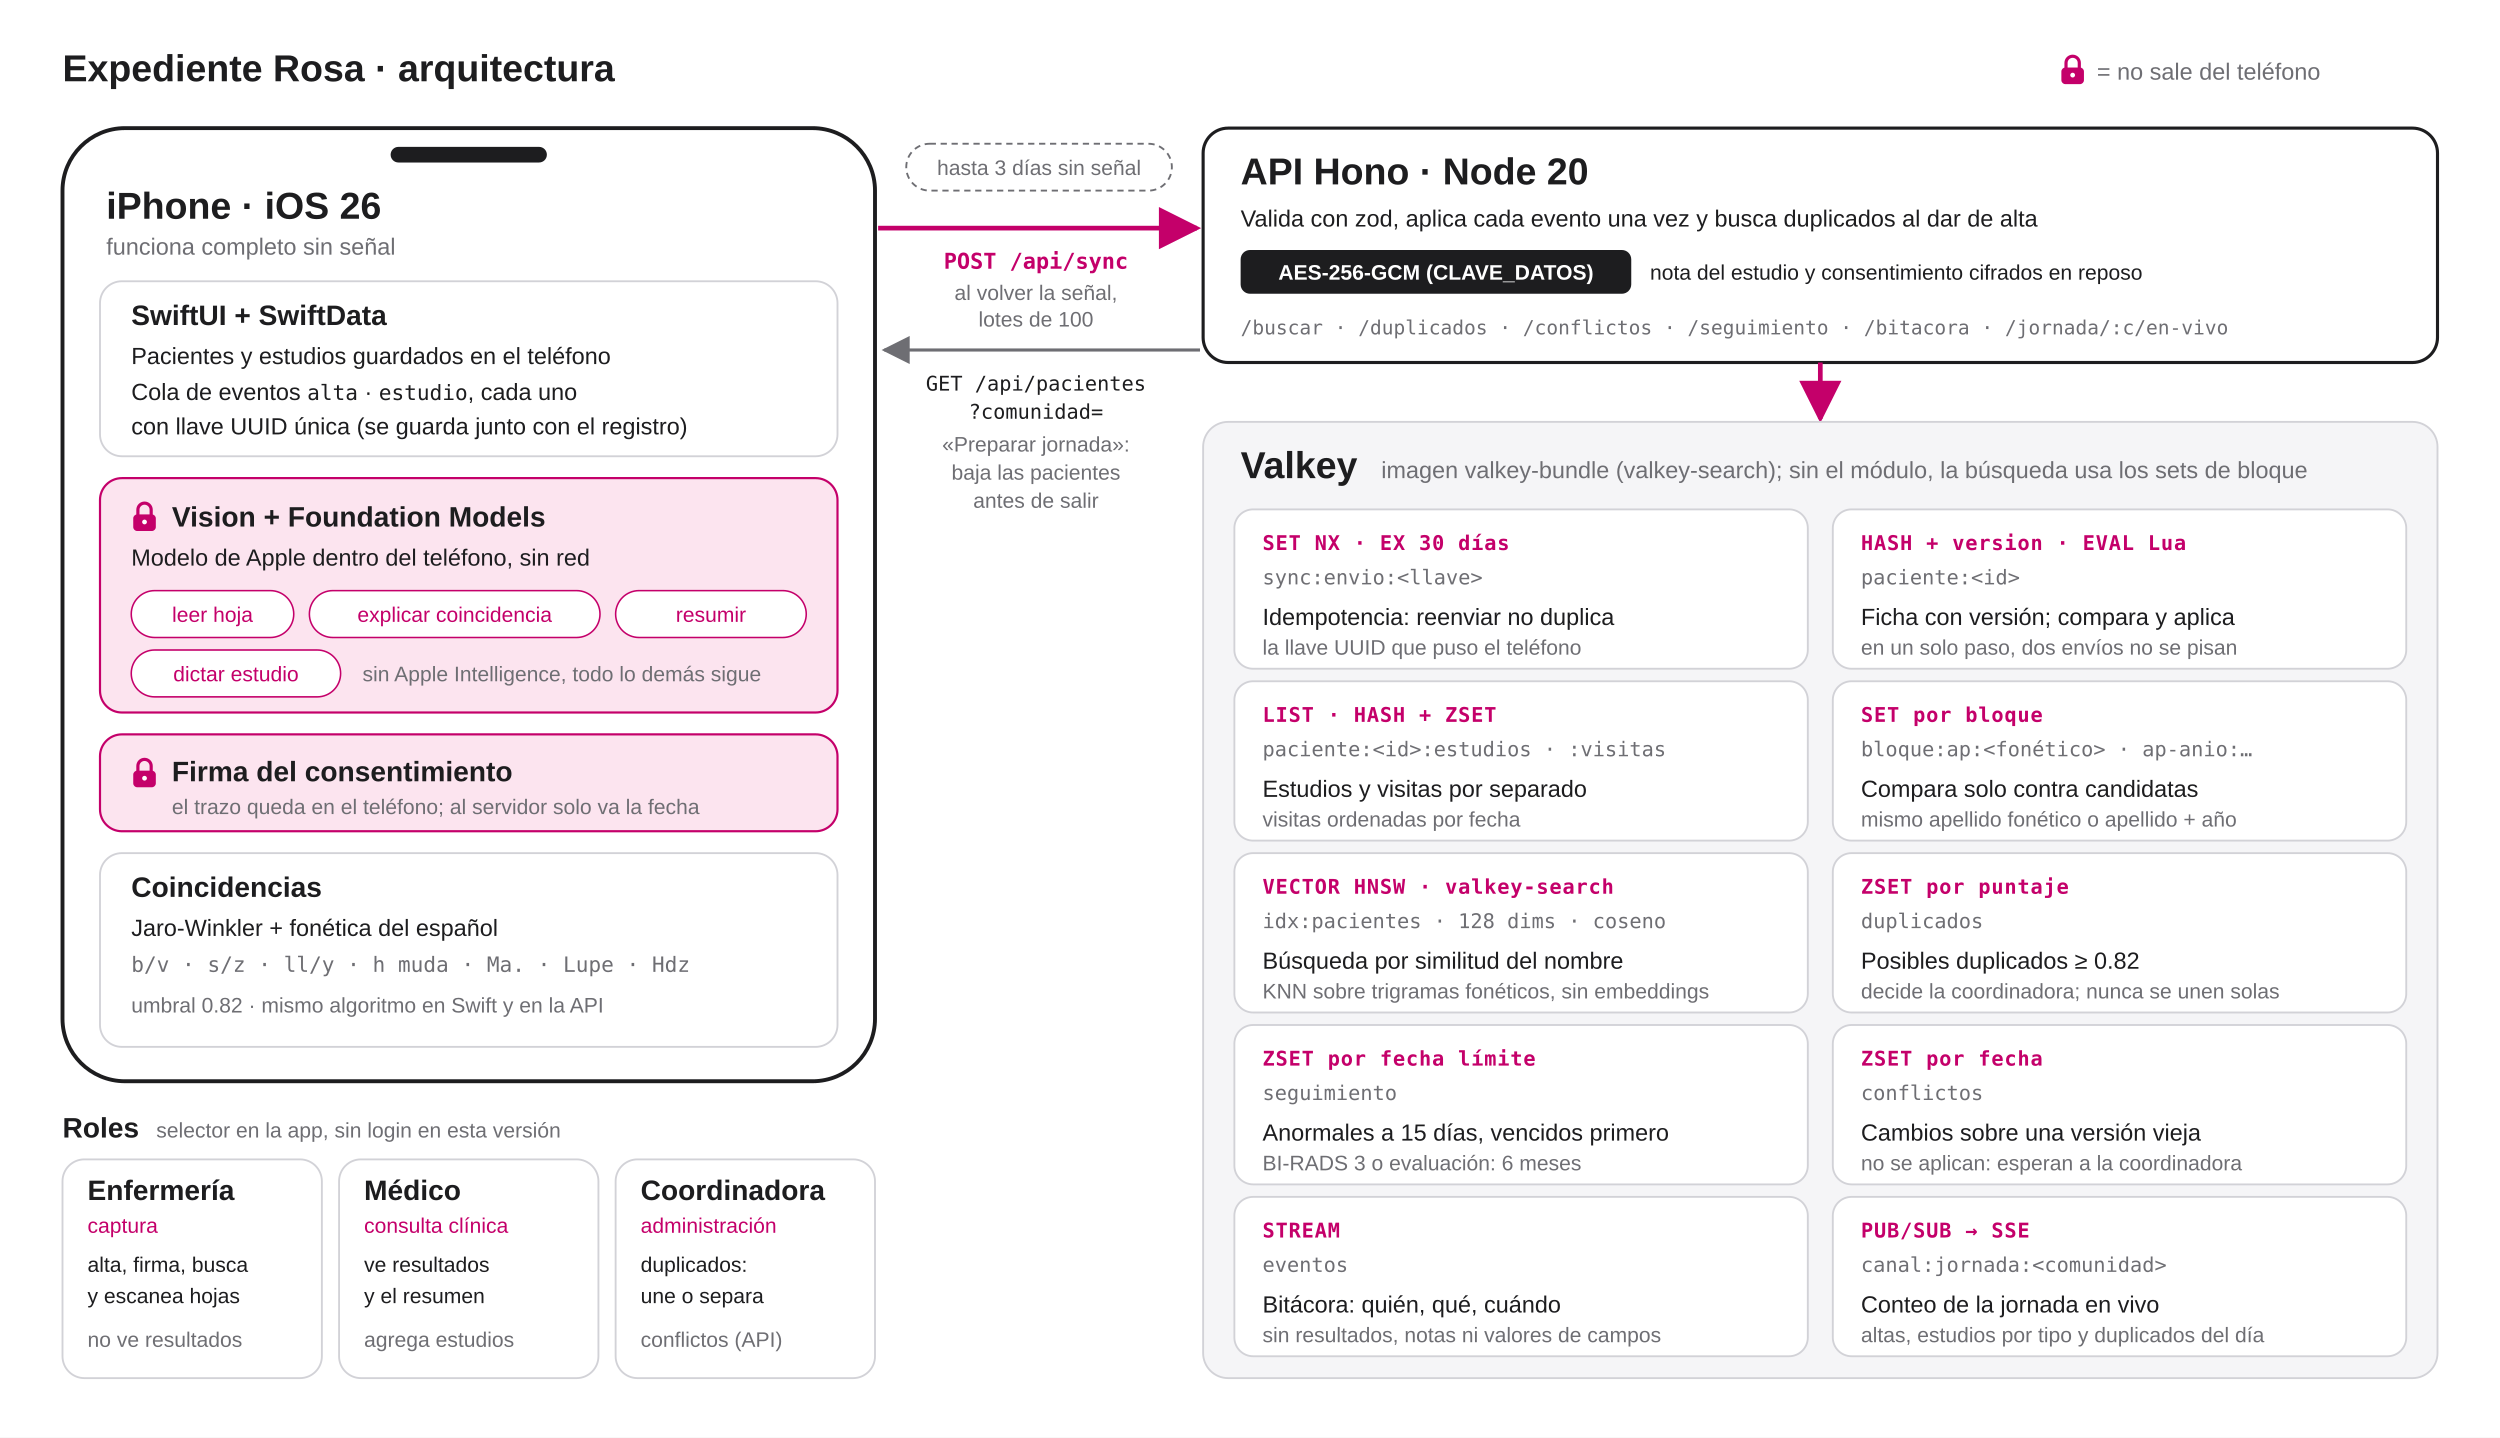
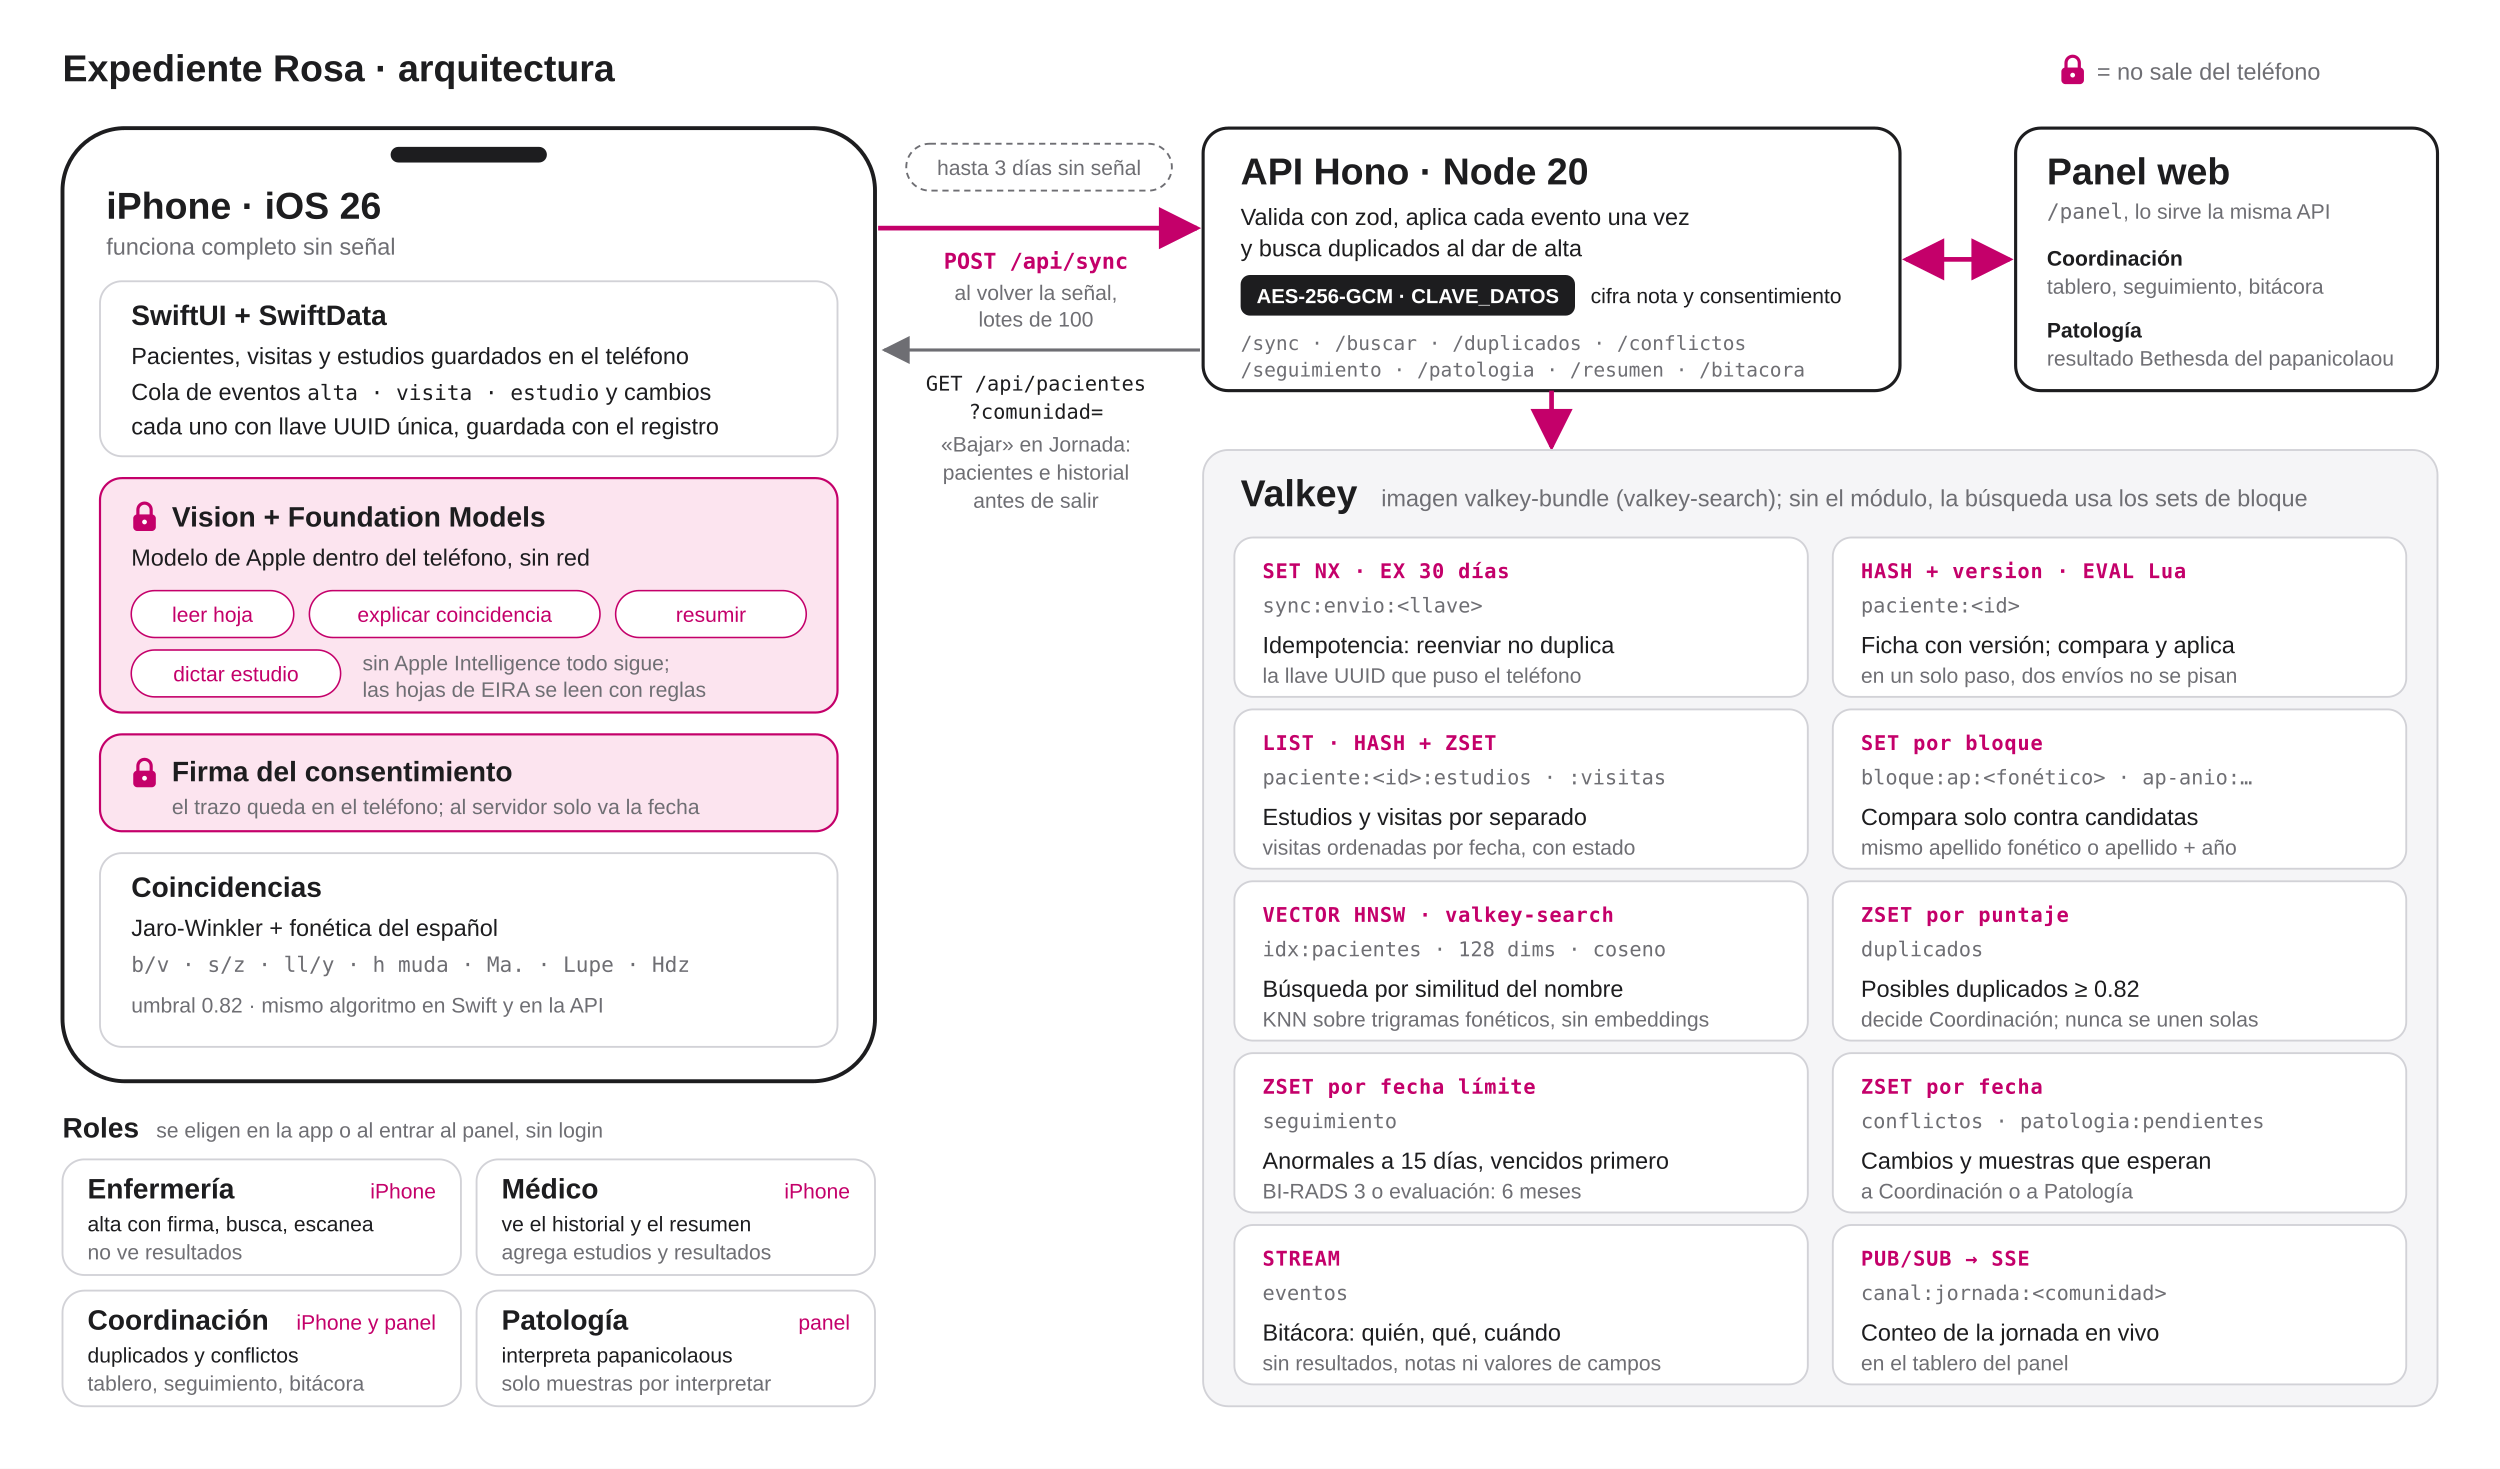
- <svg xmlns="http://www.w3.org/2000/svg" viewBox="0 0 1600 920" width="1600" height="920" font-family="-apple-system, BlinkMacSystemFont, 'SF Pro Text', 'Helvetica Neue', Arial, sans-serif">
+ <svg xmlns="http://www.w3.org/2000/svg" viewBox="0 0 1600 940" width="1600" height="940" font-family="-apple-system, BlinkMacSystemFont, 'SF Pro Text', 'Helvetica Neue', Arial, sans-serif">
  <defs>
    <symbol id="candado" viewBox="0 0 20 24">
      <path d="M5 11 V7 a5 5 0 0 1 10 0 V11" fill="none" stroke="#C4006A" stroke-width="2.4" stroke-linecap="round" />
      <rect x="1.5" y="10.5" width="17" height="12.5" rx="3" fill="#C4006A" />
      <circle cx="10" cy="16.2" r="1.8" fill="#FFFFFF" />
    </symbol>
    <marker id="flecha" viewBox="0 0 10 10" refX="9" refY="5" markerWidth="9" markerHeight="9" orient="auto-start-reverse">
      <path d="M0 0 L10 5 L0 10 Z" fill="#C4006A" />
    </marker>
    <marker id="flechaGris" viewBox="0 0 10 10" refX="9" refY="5" markerWidth="9" markerHeight="9" orient="auto-start-reverse">
      <path d="M0 0 L10 5 L0 10 Z" fill="#6E6E73" />
    </marker>
    <style>
      .t { fill: #1D1D1F; }
      .g { fill: #6E6E73; }
      .r { fill: #C4006A; }
      .mono { font-family: ui-monospace, 'SF Mono', Menlo, Consolas, monospace; }
      .h1 { font-size: 24px; font-weight: 700; }
      .h2 { font-size: 18px; font-weight: 700; }
      .b { font-size: 15px; }
      .s { font-size: 13.5px; }
      .tipo { font-size: 13px; font-weight: 700; letter-spacing: 0.04em; }
      .card { fill: #FFFFFF; stroke: #D2D2D7; stroke-width: 1.2; }
      .vk { fill: #F5F5F7; stroke: #D2D2D7; stroke-width: 1.2; }
      .seguro { fill: #FCE4EF; stroke: #C4006A; stroke-width: 1.4; }
      .chip { fill: #FFFFFF; stroke: #C4006A; stroke-width: 1; }
    </style>
  </defs>
-   <rect width="1600" height="920" fill="#FFFFFF" />
+   <rect width="1600" height="940" fill="#FFFFFF" />
  <text x="40" y="52" class="t h1" font-size="26">Expediente Rosa · arquitectura</text>
  <use href="#candado" x="1318" y="34" width="17" height="21" />
  <text x="1342" y="51" class="g b">= no sale del teléfono</text>
  <rect x="40" y="82" width="520" height="610" rx="40" fill="#FFFFFF" stroke="#1D1D1F" stroke-width="2.5" />
  <rect x="250" y="94" width="100" height="10" rx="5" fill="#1D1D1F" />
  <text x="68" y="140" class="t h1">iPhone · iOS 26</text>
  <text x="68" y="163" class="g b">funciona completo sin señal</text>
  <rect x="64" y="180" width="472" height="112" rx="14" class="card" />
  <text x="84" y="208" class="t h2">SwiftUI + SwiftData</text>
-   <text x="84" y="233" class="t b">Pacientes y estudios guardados en el teléfono</text>
-   <text x="84" y="256" class="t b">Cola de eventos <tspan class="mono s">alta</tspan> · <tspan class="mono s">estudio</tspan>, cada uno</text>
-   <text x="84" y="278" class="t b">con llave UUID única (se guarda junto con el registro)</text>
+   <text x="84" y="233" class="t b">Pacientes, visitas y estudios guardados en el teléfono</text>
+   <text x="84" y="256" class="t b">Cola de eventos <tspan class="mono s">alta · visita · estudio</tspan> y cambios</text>
+   <text x="84" y="278" class="t b">cada uno con llave UUID única, guardada con el registro</text>
  <rect x="64" y="306" width="472" height="150" rx="14" class="seguro" />
  <use href="#candado" x="84" y="320" width="17" height="21" />
  <text x="110" y="337" class="t h2">Vision + Foundation Models</text>
  <text x="84" y="362" class="t b">Modelo de Apple dentro del teléfono, sin red</text>
  <rect x="84" y="378" width="104" height="30" rx="15" class="chip" />
  <text x="136" y="398" class="r s" text-anchor="middle">leer hoja</text>
  <rect x="198" y="378" width="186" height="30" rx="15" class="chip" />
  <text x="291" y="398" class="r s" text-anchor="middle">explicar coincidencia</text>
  <rect x="394" y="378" width="122" height="30" rx="15" class="chip" />
  <text x="455" y="398" class="r s" text-anchor="middle">resumir</text>
  <rect x="84" y="416" width="134" height="30" rx="15" class="chip" />
  <text x="151" y="436" class="r s" text-anchor="middle">dictar estudio</text>
-   <text x="232" y="436" class="g s">sin Apple Intelligence, todo lo demás sigue</text>
+   <text x="232" y="429" class="g s">sin Apple Intelligence todo sigue;</text>
+   <text x="232" y="446" class="g s">las hojas de EIRA se leen con reglas</text>
  <rect x="64" y="470" width="472" height="62" rx="14" class="seguro" />
  <use href="#candado" x="84" y="484" width="17" height="21" />
  <text x="110" y="500" class="t h2">Firma del consentimiento</text>
  <text x="110" y="521" class="g s">el trazo queda en el teléfono; al servidor solo va la fecha</text>
  <rect x="64" y="546" width="472" height="124" rx="14" class="card" />
  <text x="84" y="574" class="t h2">Coincidencias</text>
  <text x="84" y="599" class="t b">Jaro-Winkler + fonética del español</text>
  <text x="84" y="622" class="g s mono">b/v · s/z · ll/y · h muda · Ma. · Lupe · Hdz</text>
  <text x="84" y="648" class="g s">umbral 0.82 · mismo algoritmo en Swift y en la API</text>
  <text x="40" y="728" class="t h2">Roles</text>
-   <text x="100" y="728" class="g s">selector en la app, sin login en esta versión</text>
-   <rect x="40" y="742" width="166" height="140" rx="14" class="card" />
-   <text x="56" y="768" class="t h2">Enfermería</text>
-   <text x="56" y="789" class="r s">captura</text>
-   <text x="56" y="814" class="t s">alta, firma, busca</text>
-   <text x="56" y="834" class="t s">y escanea hojas</text>
-   <text x="56" y="862" class="g s">no ve resultados</text>
-   <rect x="217" y="742" width="166" height="140" rx="14" class="card" />
-   <text x="233" y="768" class="t h2">Médico</text>
-   <text x="233" y="789" class="r s">consulta clínica</text>
-   <text x="233" y="814" class="t s">ve resultados</text>
-   <text x="233" y="834" class="t s">y el resumen</text>
-   <text x="233" y="862" class="g s">agrega estudios</text>
-   <rect x="394" y="742" width="166" height="140" rx="14" class="card" />
-   <text x="410" y="768" class="t h2">Coordinadora</text>
-   <text x="410" y="789" class="r s">administración</text>
-   <text x="410" y="814" class="t s">duplicados:</text>
-   <text x="410" y="834" class="t s">une o separa</text>
-   <text x="410" y="862" class="g s">conflictos (API)</text>
+   <text x="100" y="728" class="g s">se eligen en la app o al entrar al panel, sin login</text>
+   <rect x="40" y="742" width="255" height="74" rx="14" class="card" />
+   <text x="56" y="767" class="t h2">Enfermería</text>
+   <text x="279" y="767" class="r s" text-anchor="end">iPhone</text>
+   <text x="56" y="788" class="t s">alta con firma, busca, escanea</text>
+   <text x="56" y="806" class="g s">no ve resultados</text>
+   <rect x="305" y="742" width="255" height="74" rx="14" class="card" />
+   <text x="321" y="767" class="t h2">Médico</text>
+   <text x="544" y="767" class="r s" text-anchor="end">iPhone</text>
+   <text x="321" y="788" class="t s">ve el historial y el resumen</text>
+   <text x="321" y="806" class="g s">agrega estudios y resultados</text>
+   <rect x="40" y="826" width="255" height="74" rx="14" class="card" />
+   <text x="56" y="851" class="t h2">Coordinación</text>
+   <text x="279" y="851" class="r s" text-anchor="end">iPhone y panel</text>
+   <text x="56" y="872" class="t s">duplicados y conflictos</text>
+   <text x="56" y="890" class="g s">tablero, seguimiento, bitácora</text>
+   <rect x="305" y="826" width="255" height="74" rx="14" class="card" />
+   <text x="321" y="851" class="t h2">Patología</text>
+   <text x="544" y="851" class="r s" text-anchor="end">panel</text>
+   <text x="321" y="872" class="t s">interpreta papanicolaous</text>
+   <text x="321" y="890" class="g s">solo muestras por interpretar</text>
  <rect x="580" y="92" width="170" height="30" rx="15" fill="#FFFFFF" stroke="#6E6E73" stroke-width="1.2" stroke-dasharray="4 3" />
  <text x="665" y="112" class="g s" text-anchor="middle">hasta 3 días sin señal</text>
  <line x1="562" y1="146" x2="766" y2="146" stroke="#C4006A" stroke-width="3" marker-end="url(#flecha)" />
  <text x="663" y="172" class="r mono" font-size="14" font-weight="700" text-anchor="middle">POST /api/sync</text>
  <text x="663" y="192" class="g s" text-anchor="middle">al volver la señal,</text>
  <text x="663" y="209" class="g s" text-anchor="middle">lotes de 100</text>
  <line x1="768" y1="224" x2="566" y2="224" stroke="#6E6E73" stroke-width="2" marker-end="url(#flechaGris)" />
  <text x="663" y="250" class="t mono" font-size="13" text-anchor="middle">GET /api/pacientes</text>
  <text x="663" y="268" class="t mono" font-size="13" text-anchor="middle">?comunidad=</text>
-   <text x="663" y="289" class="g s" text-anchor="middle">«Preparar jornada»:</text>
-   <text x="663" y="307" class="g s" text-anchor="middle">baja las pacientes</text>
+   <text x="663" y="289" class="g s" text-anchor="middle">«Bajar» en Jornada:</text>
+   <text x="663" y="307" class="g s" text-anchor="middle">pacientes e historial</text>
  <text x="663" y="325" class="g s" text-anchor="middle">antes de salir</text>
-   <rect x="770" y="82" width="790" height="150" rx="16" fill="#FFFFFF" stroke="#1D1D1F" stroke-width="2" />
+   <rect x="770" y="82" width="446" height="168" rx="16" fill="#FFFFFF" stroke="#1D1D1F" stroke-width="2" />
  <text x="794" y="118" class="t h1">API Hono · Node 20</text>
-   <text x="794" y="145" class="t b">Valida con zod, aplica cada evento una vez y busca duplicados al dar de alta</text>
-   <rect x="794" y="160" width="250" height="28" rx="6" fill="#1D1D1F" />
-   <text x="919" y="179" fill="#FFFFFF" class="s" font-weight="600" text-anchor="middle">AES-256-GCM (CLAVE_DATOS)</text>
-   <text x="1056" y="179" class="t s">nota del estudio y consentimiento cifrados en reposo</text>
-   <text x="794" y="214" class="g mono" font-size="12.5">/buscar · /duplicados · /conflictos · /seguimiento · /bitacora · /jornada/:c/en-vivo</text>
-   <line x1="1165" y1="232" x2="1165" y2="268" stroke="#C4006A" stroke-width="3" marker-end="url(#flecha)" />
-   <rect x="770" y="270" width="790" height="612" rx="16" class="vk" />
-   <text x="794" y="306" class="t h1">Valkey</text>
-   <text x="884" y="306" class="g b">imagen valkey-bundle (valkey-search); sin el módulo, la búsqueda usa los sets de bloque</text>
-   <rect x="790" y="326" width="367" height="102" rx="12" class="card" />
-   <text x="808" y="352" class="r tipo mono">SET NX · EX 30 días</text>
-   <text x="808" y="374" class="g mono" font-size="13">sync:envio:&lt;llave&gt;</text>
-   <text x="808" y="400" class="t b">Idempotencia: reenviar no duplica</text>
-   <text x="808" y="419" class="g s">la llave UUID que puso el teléfono</text>
-   <rect x="1173" y="326" width="367" height="102" rx="12" class="card" />
-   <text x="1191" y="352" class="r tipo mono">HASH + version · EVAL Lua</text>
-   <text x="1191" y="374" class="g mono" font-size="13">paciente:&lt;id&gt;</text>
-   <text x="1191" y="400" class="t b">Ficha con versión; compara y aplica</text>
-   <text x="1191" y="419" class="g s">en un solo paso, dos envíos no se pisan</text>
-   <rect x="790" y="436" width="367" height="102" rx="12" class="card" />
-   <text x="808" y="462" class="r tipo mono">LIST · HASH + ZSET</text>
-   <text x="808" y="484" class="g mono" font-size="13">paciente:&lt;id&gt;:estudios · :visitas</text>
-   <text x="808" y="510" class="t b">Estudios y visitas por separado</text>
-   <text x="808" y="529" class="g s">visitas ordenadas por fecha</text>
-   <rect x="1173" y="436" width="367" height="102" rx="12" class="card" />
-   <text x="1191" y="462" class="r tipo mono">SET por bloque</text>
-   <text x="1191" y="484" class="g mono" font-size="13">bloque:ap:&lt;fonético&gt; · ap-anio:…</text>
-   <text x="1191" y="510" class="t b">Compara solo contra candidatas</text>
-   <text x="1191" y="529" class="g s">mismo apellido fonético o apellido + año</text>
-   <rect x="790" y="546" width="367" height="102" rx="12" class="card" />
-   <text x="808" y="572" class="r tipo mono">VECTOR HNSW · valkey-search</text>
-   <text x="808" y="594" class="g mono" font-size="13">idx:pacientes · 128 dims · coseno</text>
-   <text x="808" y="620" class="t b">Búsqueda por similitud del nombre</text>
-   <text x="808" y="639" class="g s">KNN sobre trigramas fonéticos, sin embeddings</text>
-   <rect x="1173" y="546" width="367" height="102" rx="12" class="card" />
-   <text x="1191" y="572" class="r tipo mono">ZSET por puntaje</text>
-   <text x="1191" y="594" class="g mono" font-size="13">duplicados</text>
-   <text x="1191" y="620" class="t b">Posibles duplicados ≥ 0.82</text>
-   <text x="1191" y="639" class="g s">decide la coordinadora; nunca se unen solas</text>
-   <rect x="790" y="656" width="367" height="102" rx="12" class="card" />
-   <text x="808" y="682" class="r tipo mono">ZSET por fecha límite</text>
-   <text x="808" y="704" class="g mono" font-size="13">seguimiento</text>
-   <text x="808" y="730" class="t b">Anormales a 15 días, vencidos primero</text>
-   <text x="808" y="749" class="g s">BI-RADS 3 o evaluación: 6 meses</text>
-   <rect x="1173" y="656" width="367" height="102" rx="12" class="card" />
-   <text x="1191" y="682" class="r tipo mono">ZSET por fecha</text>
-   <text x="1191" y="704" class="g mono" font-size="13">conflictos</text>
-   <text x="1191" y="730" class="t b">Cambios sobre una versión vieja</text>
-   <text x="1191" y="749" class="g s">no se aplican: esperan a la coordinadora</text>
-   <rect x="790" y="766" width="367" height="102" rx="12" class="card" />
-   <text x="808" y="792" class="r tipo mono">STREAM</text>
-   <text x="808" y="814" class="g mono" font-size="13">eventos</text>
-   <text x="808" y="840" class="t b">Bitácora: quién, qué, cuándo</text>
-   <text x="808" y="859" class="g s">sin resultados, notas ni valores de campos</text>
-   <rect x="1173" y="766" width="367" height="102" rx="12" class="card" />
-   <text x="1191" y="792" class="r tipo mono">PUB/SUB → SSE</text>
-   <text x="1191" y="814" class="g mono" font-size="13">canal:jornada:&lt;comunidad&gt;</text>
-   <text x="1191" y="840" class="t b">Conteo de la jornada en vivo</text>
-   <text x="1191" y="859" class="g s">altas, estudios por tipo y duplicados del día</text>
+   <text x="794" y="144" class="t b">Valida con zod, aplica cada evento una vez</text>
+   <text x="794" y="164" class="t b">y busca duplicados al dar de alta</text>
+   <rect x="794" y="176" width="214" height="26" rx="6" fill="#1D1D1F" />
+   <text x="901" y="194" fill="#FFFFFF" font-size="13" font-weight="600" text-anchor="middle">AES-256-GCM · CLAVE_DATOS</text>
+   <text x="1018" y="194" class="t s">cifra nota y consentimiento</text>
+   <text x="794" y="224" class="g mono" font-size="12.5">/sync · /buscar · /duplicados · /conflictos</text>
+   <text x="794" y="241" class="g mono" font-size="12.5">/seguimiento · /patologia · /resumen · /bitacora</text>
+   <line x1="1220" y1="166" x2="1286" y2="166" stroke="#C4006A" stroke-width="3" marker-start="url(#flecha)" marker-end="url(#flecha)" />
+   <rect x="1290" y="82" width="270" height="168" rx="16" fill="#FFFFFF" stroke="#1D1D1F" stroke-width="2" />
+   <text x="1310" y="118" class="t h1">Panel web</text>
+   <text x="1310" y="140" class="g s">
+     <tspan class="mono">/panel</tspan>, lo sirve la misma API</text>
+   <text x="1310" y="170" class="t s" font-weight="700">Coordinación</text>
+   <text x="1310" y="188" class="g s">tablero, seguimiento, bitácora</text>
+   <text x="1310" y="216" class="t s" font-weight="700">Patología</text>
+   <text x="1310" y="234" class="g s">resultado Bethesda del papanicolaou</text>
+   <line x1="993" y1="250" x2="993" y2="286" stroke="#C4006A" stroke-width="3" marker-end="url(#flecha)" />
+   <rect x="770" y="288" width="790" height="612" rx="16" class="vk" />
+   <text x="794" y="324" class="t h1">Valkey</text>
+   <text x="884" y="324" class="g b">imagen valkey-bundle (valkey-search); sin el módulo, la búsqueda usa los sets de bloque</text>
+   <rect x="790" y="344" width="367" height="102" rx="12" class="card" />
+   <text x="808" y="370" class="r tipo mono">SET NX · EX 30 días</text>
+   <text x="808" y="392" class="g mono" font-size="13">sync:envio:&lt;llave&gt;</text>
+   <text x="808" y="418" class="t b">Idempotencia: reenviar no duplica</text>
+   <text x="808" y="437" class="g s">la llave UUID que puso el teléfono</text>
+   <rect x="1173" y="344" width="367" height="102" rx="12" class="card" />
+   <text x="1191" y="370" class="r tipo mono">HASH + version · EVAL Lua</text>
+   <text x="1191" y="392" class="g mono" font-size="13">paciente:&lt;id&gt;</text>
+   <text x="1191" y="418" class="t b">Ficha con versión; compara y aplica</text>
+   <text x="1191" y="437" class="g s">en un solo paso, dos envíos no se pisan</text>
+   <rect x="790" y="454" width="367" height="102" rx="12" class="card" />
+   <text x="808" y="480" class="r tipo mono">LIST · HASH + ZSET</text>
+   <text x="808" y="502" class="g mono" font-size="13">paciente:&lt;id&gt;:estudios · :visitas</text>
+   <text x="808" y="528" class="t b">Estudios y visitas por separado</text>
+   <text x="808" y="547" class="g s">visitas ordenadas por fecha, con estado</text>
+   <rect x="1173" y="454" width="367" height="102" rx="12" class="card" />
+   <text x="1191" y="480" class="r tipo mono">SET por bloque</text>
+   <text x="1191" y="502" class="g mono" font-size="13">bloque:ap:&lt;fonético&gt; · ap-anio:…</text>
+   <text x="1191" y="528" class="t b">Compara solo contra candidatas</text>
+   <text x="1191" y="547" class="g s">mismo apellido fonético o apellido + año</text>
+   <rect x="790" y="564" width="367" height="102" rx="12" class="card" />
+   <text x="808" y="590" class="r tipo mono">VECTOR HNSW · valkey-search</text>
+   <text x="808" y="612" class="g mono" font-size="13">idx:pacientes · 128 dims · coseno</text>
+   <text x="808" y="638" class="t b">Búsqueda por similitud del nombre</text>
+   <text x="808" y="657" class="g s">KNN sobre trigramas fonéticos, sin embeddings</text>
+   <rect x="1173" y="564" width="367" height="102" rx="12" class="card" />
+   <text x="1191" y="590" class="r tipo mono">ZSET por puntaje</text>
+   <text x="1191" y="612" class="g mono" font-size="13">duplicados</text>
+   <text x="1191" y="638" class="t b">Posibles duplicados ≥ 0.82</text>
+   <text x="1191" y="657" class="g s">decide Coordinación; nunca se unen solas</text>
+   <rect x="790" y="674" width="367" height="102" rx="12" class="card" />
+   <text x="808" y="700" class="r tipo mono">ZSET por fecha límite</text>
+   <text x="808" y="722" class="g mono" font-size="13">seguimiento</text>
+   <text x="808" y="748" class="t b">Anormales a 15 días, vencidos primero</text>
+   <text x="808" y="767" class="g s">BI-RADS 3 o evaluación: 6 meses</text>
+   <rect x="1173" y="674" width="367" height="102" rx="12" class="card" />
+   <text x="1191" y="700" class="r tipo mono">ZSET por fecha</text>
+   <text x="1191" y="722" class="g mono" font-size="13">conflictos · patologia:pendientes</text>
+   <text x="1191" y="748" class="t b">Cambios y muestras que esperan</text>
+   <text x="1191" y="767" class="g s">a Coordinación o a Patología</text>
+   <rect x="790" y="784" width="367" height="102" rx="12" class="card" />
+   <text x="808" y="810" class="r tipo mono">STREAM</text>
+   <text x="808" y="832" class="g mono" font-size="13">eventos</text>
+   <text x="808" y="858" class="t b">Bitácora: quién, qué, cuándo</text>
+   <text x="808" y="877" class="g s">sin resultados, notas ni valores de campos</text>
+   <rect x="1173" y="784" width="367" height="102" rx="12" class="card" />
+   <text x="1191" y="810" class="r tipo mono">PUB/SUB → SSE</text>
+   <text x="1191" y="832" class="g mono" font-size="13">canal:jornada:&lt;comunidad&gt;</text>
+   <text x="1191" y="858" class="t b">Conteo de la jornada en vivo</text>
+   <text x="1191" y="877" class="g s">en el tablero del panel</text>
</svg>
